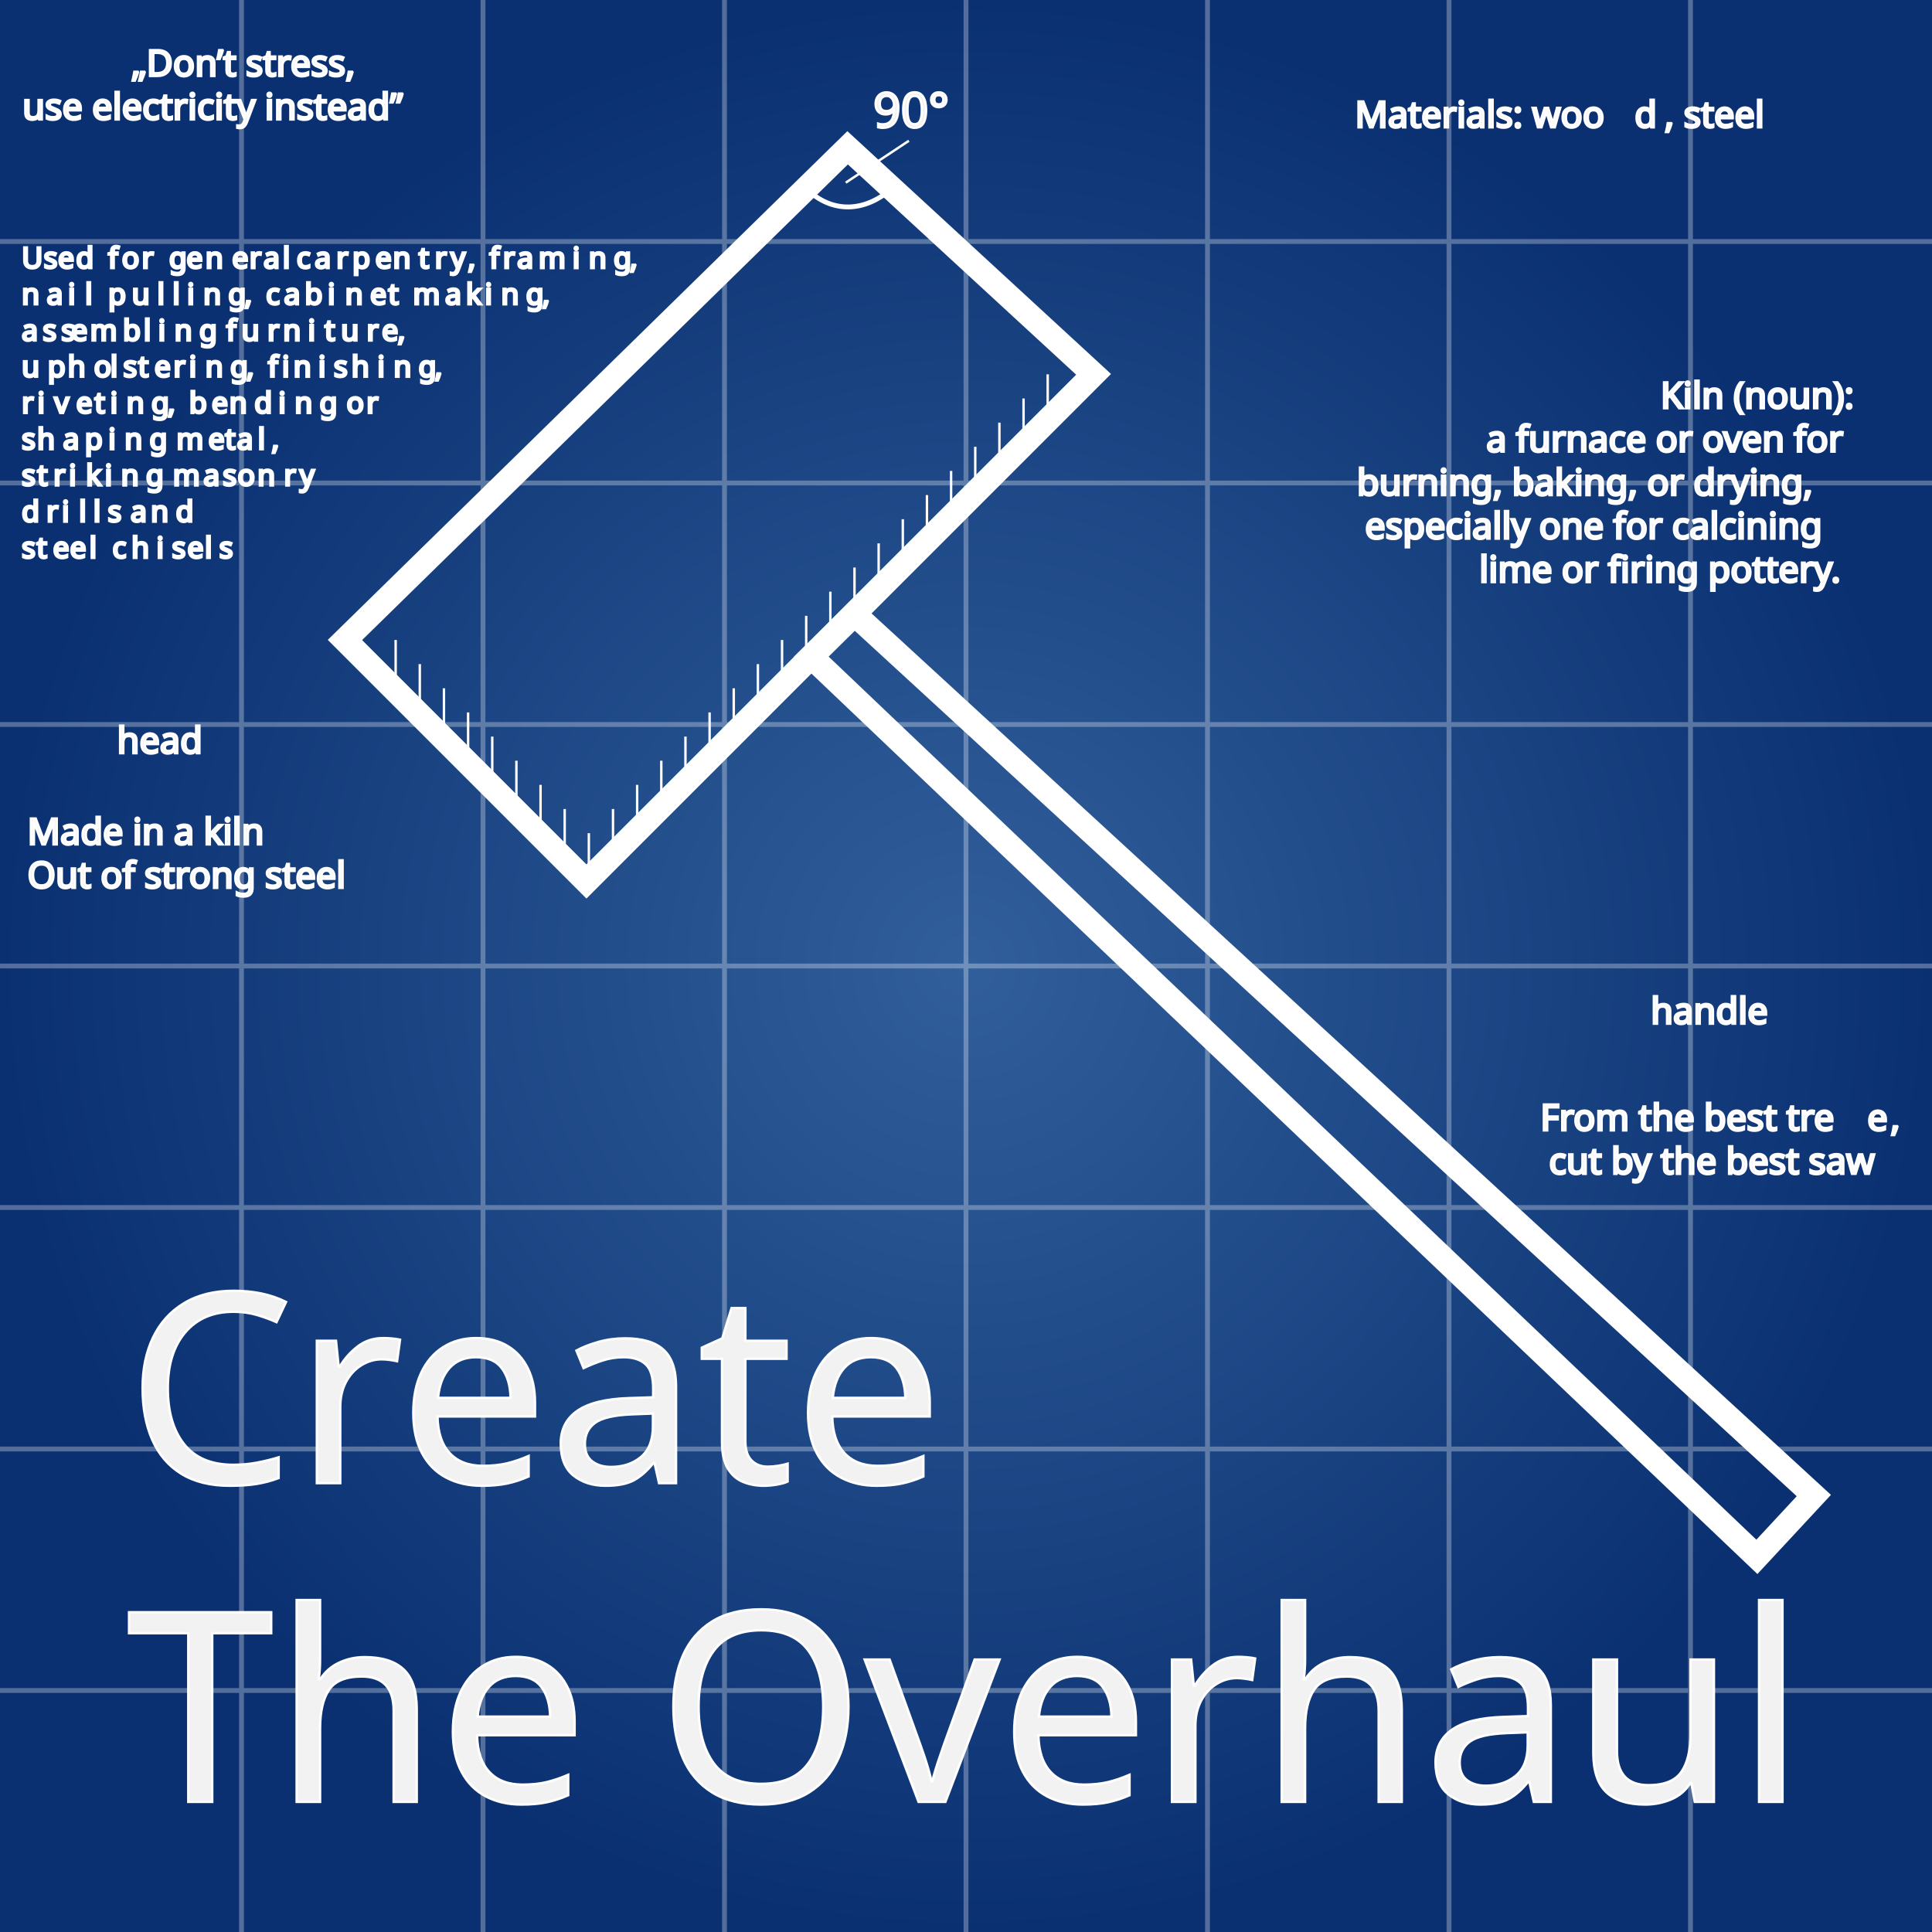
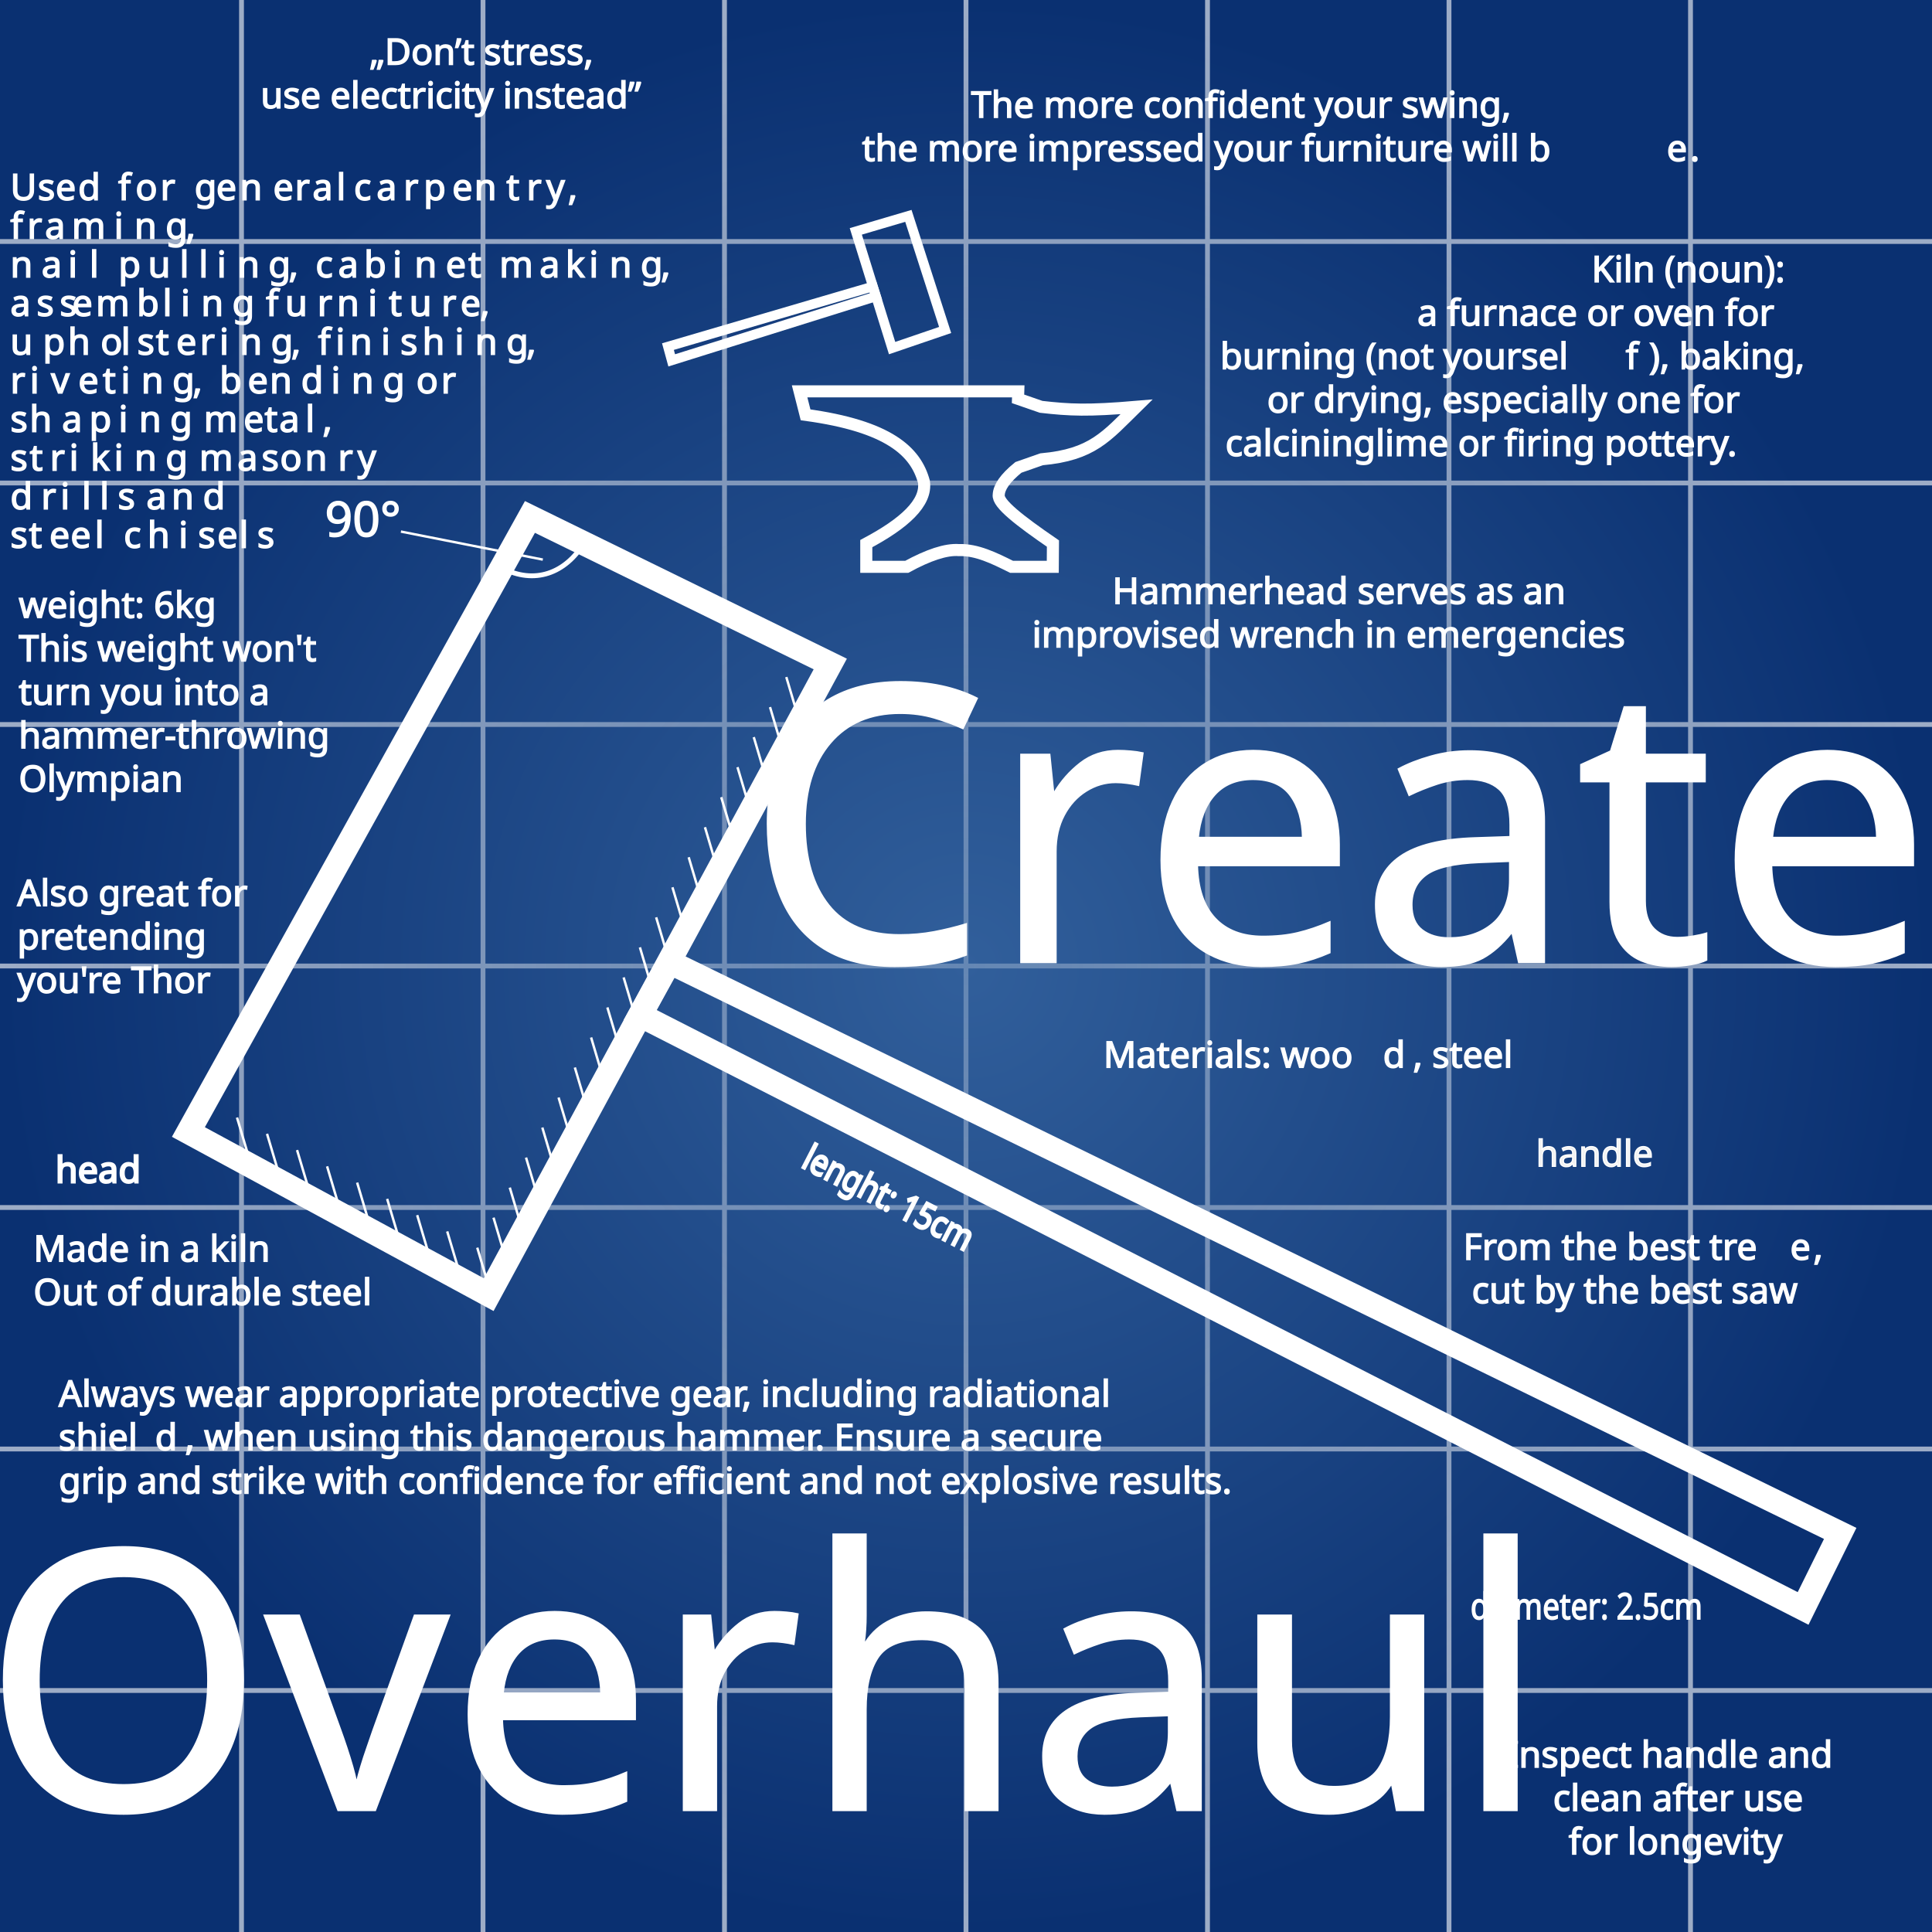
<svg xmlns="http://www.w3.org/2000/svg" id="Réteg_1" data-name="Réteg 1" viewBox="0 0 800 800">
  <defs>
-     <style>.cls-1{fill:url(#Névtelen_színátmenet_5);}.cls-2{opacity:0.3;}.cls-11,.cls-3,.cls-4{fill:none;}.cls-10,.cls-11,.cls-12,.cls-3,.cls-4,.cls-5,.cls-6,.cls-8,.cls-9{stroke:#fff;}.cls-11,.cls-12,.cls-3,.cls-4,.cls-8,.cls-9{stroke-miterlimit:10;}.cls-3{stroke-width:2px;}.cls-4{stroke-width:10px;}.cls-5,.cls-8{font-size:15px;}.cls-10,.cls-12,.cls-5,.cls-6,.cls-8,.cls-9{fill:#f2f2f2;}.cls-10,.cls-12,.cls-5,.cls-8{font-family:SegoeScript, Segoe Script;}.cls-6{font-size:110px;font-family:MVBoli, MV Boli;}.cls-7{letter-spacing:0.12em;}.cls-10{font-size:20px;}.cls-12{font-size:12px;}.cls-13{letter-spacing:-0.01em;}.cls-14{letter-spacing:0.09em;}.cls-15{letter-spacing:0.1em;}.cls-16{letter-spacing:0.08em;}.cls-17{letter-spacing:0.1em;}.cls-18{letter-spacing:0.08em;}.cls-19{letter-spacing:0.13em;}.cls-20{letter-spacing:0.16em;}.cls-21{letter-spacing:0.08em;}.cls-22{letter-spacing:-0.03em;}.cls-23{letter-spacing:0.09em;}.cls-24{letter-spacing:0.04em;}.cls-25{letter-spacing:0.1em;}.cls-26{letter-spacing:0.13em;}.cls-27{letter-spacing:0.03em;}.cls-28{letter-spacing:0.14em;}.cls-29{letter-spacing:0.09em;}.cls-30{letter-spacing:0.13em;}.cls-31{letter-spacing:0.13em;}.cls-32{letter-spacing:0.02em;}.cls-33{letter-spacing:-0.01em;}.cls-34{letter-spacing:0.08em;}.cls-35{letter-spacing:-0.02em;}.cls-36{letter-spacing:0.13em;}.cls-37{letter-spacing:0.14em;}.cls-38{letter-spacing:0.1em;}.cls-39{letter-spacing:0.1em;}.cls-40{letter-spacing:0.03em;}.cls-41{letter-spacing:0.1em;}.cls-42{letter-spacing:0.12em;}.cls-43{letter-spacing:0.12em;}.cls-44{letter-spacing:0.14em;}.cls-45{letter-spacing:0.15em;}.cls-46{letter-spacing:0.13em;}.cls-47{letter-spacing:0.12em;}.cls-48{letter-spacing:0.03em;}.cls-49{letter-spacing:0.1em;}.cls-50{letter-spacing:0.15em;}.cls-51{letter-spacing:0.11em;}.cls-52{letter-spacing:0.14em;}.cls-53{letter-spacing:0.1em;}.cls-54{letter-spacing:0.1em;}.cls-55{letter-spacing:0.09em;}.cls-56{letter-spacing:0.15em;}.cls-57{letter-spacing:0.05em;}.cls-58{letter-spacing:0.1em;}.cls-59{letter-spacing:0.07em;}.cls-60{letter-spacing:0.16em;}.cls-61{letter-spacing:0.13em;}.cls-62{letter-spacing:0.14em;}.cls-63{letter-spacing:0.15em;}.cls-64{letter-spacing:0.14em;}.cls-65{letter-spacing:0.15em;}.cls-66{letter-spacing:0.01em;}.cls-67{letter-spacing:0.09em;}.cls-68{letter-spacing:0.11em;}.cls-69{letter-spacing:0.15em;}.cls-70{letter-spacing:0.05em;}.cls-71{letter-spacing:0.03em;}.cls-72{letter-spacing:0.16em;}.cls-73{letter-spacing:0.06em;}.cls-74{letter-spacing:0.11em;}.cls-75{letter-spacing:0.03em;}.cls-76{letter-spacing:0em;}.cls-77{letter-spacing:0.1em;}.cls-78{letter-spacing:0.14em;}.cls-79{letter-spacing:0.13em;}.cls-80{letter-spacing:0.14em;}.cls-81{letter-spacing:0.07em;}.cls-82{letter-spacing:0.15em;}.cls-83{letter-spacing:0.11em;}.cls-84{letter-spacing:0.12em;}.cls-85{letter-spacing:0.09em;}.cls-86{letter-spacing:0.11em;}.cls-87{letter-spacing:0.11em;}.cls-88{letter-spacing:0.1em;}.cls-89{letter-spacing:0.14em;}.cls-90{letter-spacing:0.11em;}.cls-91{letter-spacing:0.12em;}.cls-92{letter-spacing:0.07em;}.cls-93{letter-spacing:0.14em;}.cls-94{letter-spacing:0.08em;}.cls-95{letter-spacing:0.05em;}.cls-96{letter-spacing:0.03em;}.cls-97{letter-spacing:0.15em;}.cls-98{letter-spacing:0.08em;}.cls-99{letter-spacing:0.12em;}.cls-100{letter-spacing:0.01em;}.cls-101{letter-spacing:0.12em;}.cls-102{letter-spacing:0.04em;}.cls-103{letter-spacing:0.01em;}.cls-104{letter-spacing:0.09em;}.cls-105{letter-spacing:0.1em;}.cls-106{letter-spacing:0.15em;}.cls-107{letter-spacing:0.14em;}.cls-108{letter-spacing:0.01em;}.cls-109{letter-spacing:0.12em;}.cls-110{letter-spacing:0.1em;}.cls-111{letter-spacing:0.05em;}.cls-112{letter-spacing:0.08em;}.cls-113{letter-spacing:0.11em;}.cls-114{letter-spacing:0.14em;}.cls-115{letter-spacing:0.12em;}.cls-116{letter-spacing:0.15em;}.cls-117{letter-spacing:0.15em;}.cls-118{letter-spacing:0.08em;}.cls-119{letter-spacing:0.07em;}.cls-120{letter-spacing:0.13em;}.cls-121{letter-spacing:0.09em;}</style>
+     <style>.cls-1{fill:url(#Névtelen_színátmenet_5);}.cls-2{fill:url(#Névtelen_színátmenet_9);}.cls-125,.cls-3,.cls-4,.cls-7,.cls-9{font-size:15px;}.cls-125,.cls-14,.cls-3,.cls-4,.cls-5,.cls-6,.cls-9{fill:#fff;}.cls-11,.cls-12,.cls-125,.cls-126,.cls-127,.cls-128,.cls-13,.cls-14,.cls-3,.cls-4,.cls-5,.cls-6,.cls-7,.cls-9{stroke:#fff;}.cls-3{stroke-width:0.75px;}.cls-125,.cls-14,.cls-3,.cls-4,.cls-7,.cls-9{font-family:SegoeScript, Segoe Script;}.cls-14,.cls-4,.cls-7,.cls-9{stroke-width:0.5px;}.cls-5{font-size:150px;}.cls-5,.cls-6{font-family:MVBoli, MV Boli;}.cls-6{font-size:160px;}.cls-12,.cls-126,.cls-7{fill:#f2f2f2;}.cls-8{letter-spacing:0.12em;}.cls-11,.cls-12,.cls-127,.cls-128,.cls-13,.cls-9{stroke-miterlimit:10;}.cls-10{letter-spacing:0.26em;}.cls-11,.cls-127,.cls-128,.cls-13{fill:none;}.cls-11{stroke-width:10px;}.cls-13{stroke-width:2px;}.cls-14{font-size:20px;}.cls-15{letter-spacing:-0.02em;}.cls-16{letter-spacing:0.09em;}.cls-17{letter-spacing:0.1em;}.cls-18{letter-spacing:0.08em;}.cls-19{letter-spacing:0.1em;}.cls-20{letter-spacing:0.08em;}.cls-21{letter-spacing:0.13em;}.cls-22{letter-spacing:0.16em;}.cls-23{letter-spacing:0.08em;}.cls-24{letter-spacing:-0.03em;}.cls-25{letter-spacing:0.09em;}.cls-26{letter-spacing:0.04em;}.cls-27{letter-spacing:0.1em;}.cls-28{letter-spacing:0.13em;}.cls-29{letter-spacing:0.03em;}.cls-30{letter-spacing:0.14em;}.cls-31{letter-spacing:0.09em;}.cls-32{letter-spacing:0.13em;}.cls-33{letter-spacing:0.13em;}.cls-34{letter-spacing:0.02em;}.cls-35{letter-spacing:-0.01em;}.cls-36{letter-spacing:0.08em;}.cls-37{letter-spacing:-0.02em;}.cls-38{letter-spacing:0.13em;}.cls-39{letter-spacing:0.14em;}.cls-40{letter-spacing:0.1em;}.cls-41{letter-spacing:0.1em;}.cls-42{letter-spacing:0.03em;}.cls-43{letter-spacing:0.1em;}.cls-44{letter-spacing:0.12em;}.cls-45{letter-spacing:0.12em;}.cls-46{letter-spacing:0.14em;}.cls-47{letter-spacing:0.15em;}.cls-48{letter-spacing:0.13em;}.cls-49{letter-spacing:0.12em;}.cls-50{letter-spacing:0.1em;}.cls-51{letter-spacing:0.1em;}.cls-52{letter-spacing:0.1em;}.cls-53{letter-spacing:0.15em;}.cls-54{letter-spacing:0.11em;}.cls-55{letter-spacing:0.14em;}.cls-56{letter-spacing:0.1em;}.cls-57{letter-spacing:0.1em;}.cls-58{letter-spacing:0.09em;}.cls-59{letter-spacing:0.15em;}.cls-60{letter-spacing:0.04em;}.cls-61{letter-spacing:0.07em;}.cls-62{letter-spacing:0.16em;}.cls-63{letter-spacing:0.13em;}.cls-64{letter-spacing:0.14em;}.cls-65{letter-spacing:0.15em;}.cls-66{letter-spacing:0.12em;}.cls-67{letter-spacing:0.14em;}.cls-68{letter-spacing:0.15em;}.cls-69{letter-spacing:0.01em;}.cls-70{letter-spacing:0.09em;}.cls-71{letter-spacing:0.11em;}.cls-72{letter-spacing:0.14em;}.cls-73{letter-spacing:0.15em;}.cls-74{letter-spacing:0.05em;}.cls-75{letter-spacing:0.03em;}.cls-76{letter-spacing:0.16em;}.cls-77{letter-spacing:0.06em;}.cls-78{letter-spacing:0.11em;}.cls-79{letter-spacing:0.03em;}.cls-80{letter-spacing:0em;}.cls-81{letter-spacing:0.1em;}.cls-82{letter-spacing:0.14em;}.cls-83{letter-spacing:0.14em;}.cls-84{letter-spacing:0.09em;}.cls-85{letter-spacing:0.07em;}.cls-86{letter-spacing:0.15em;}.cls-87{letter-spacing:0.11em;}.cls-88{letter-spacing:0.12em;}.cls-89{letter-spacing:0.09em;}.cls-90{letter-spacing:0.11em;}.cls-91{letter-spacing:0.14em;}.cls-92{letter-spacing:0.11em;}.cls-93{letter-spacing:0.12em;}.cls-94{letter-spacing:0.07em;}.cls-95{letter-spacing:0.1em;}.cls-96{letter-spacing:0.14em;}.cls-97{letter-spacing:0.08em;}.cls-98{letter-spacing:0.05em;}.cls-99{letter-spacing:0.03em;}.cls-100{letter-spacing:0.15em;}.cls-101{letter-spacing:0.12em;}.cls-102{letter-spacing:0.01em;}.cls-103{letter-spacing:0.12em;}.cls-104{letter-spacing:0.04em;}.cls-105{letter-spacing:0.01em;}.cls-106{letter-spacing:0.09em;}.cls-107{letter-spacing:0.15em;}.cls-108{letter-spacing:0.02em;}.cls-109{letter-spacing:0.14em;}.cls-110{letter-spacing:0.12em;}.cls-111{letter-spacing:0.1em;}.cls-112{letter-spacing:0.05em;}.cls-113{letter-spacing:0.08em;}.cls-114{letter-spacing:0.11em;}.cls-115{letter-spacing:0.1em;}.cls-116{letter-spacing:0.14em;}.cls-117{letter-spacing:0.12em;}.cls-118{letter-spacing:0.15em;}.cls-119{letter-spacing:0.15em;}.cls-120{letter-spacing:0.08em;}.cls-121{letter-spacing:0.07em;}.cls-122{letter-spacing:0.13em;}.cls-123{letter-spacing:0.09em;}.cls-124{letter-spacing:0.05em;}.cls-127{stroke-width:5px;}.cls-128{stroke-width:4px;}</style>
    <radialGradient id="Névtelen_színátmenet_5" cx="400" cy="400" r="400" gradientUnits="userSpaceOnUse">
      <stop offset="0" stop-color="#315f9b" />
      <stop offset="1" stop-color="#0a3071" />
    </radialGradient>
+     <radialGradient id="Névtelen_színátmenet_9" cx="400" cy="400" r="400" gradientUnits="userSpaceOnUse">
+       <stop offset="0" stop-color="#fff" stop-opacity="0.25" />
+       <stop offset="1" stop-color="#fff" stop-opacity="0.6" />
+     </radialGradient>
  </defs>
  <rect class="cls-1" width="800" height="800" />
-   <g class="cls-2">
-     <line class="cls-3" y1="100" x2="800" y2="100" />
-     <line class="cls-3" y1="200" x2="800" y2="200" />
-     <line class="cls-3" y1="300" x2="800" y2="300" />
-     <line class="cls-3" y1="400" x2="800" y2="400" />
-     <line class="cls-3" y1="500" x2="800" y2="500" />
-     <line class="cls-3" y1="600" x2="800" y2="600" />
-     <line class="cls-3" y1="700" x2="800" y2="700" />
-     <line class="cls-3" x1="100" y1="800" x2="100" />
-     <line class="cls-3" x1="200" y1="800" x2="200" />
-     <line class="cls-3" x1="300" y1="800" x2="300" />
-     <line class="cls-3" x1="400" y1="800" x2="400" />
-     <line class="cls-3" x1="500" y1="800" x2="500" />
-     <line class="cls-3" x1="600" y1="800" x2="600" />
-     <line class="cls-3" x1="700" y1="800" x2="700" />
-   </g>
-   <polygon class="cls-4" points="751.07 619.27 353.83 254.31 335.9 271.92 727.49 644.66 751.07 619.27" />
-   <polygon class="cls-4" points="342.83 265 242.83 365 142.83 265 350.98 61.2 452.83 155 342.83 265" />
-   <text class="cls-5" transform="translate(48.46 311.88)">head</text>
-   <text class="cls-6" transform="translate(52.34 614.13)">Create<tspan x="0" y="132">The Overhaul</tspan>
-   </text>
-   <text class="cls-5" transform="translate(683.55 423.89)">handle</text>
-   <text class="cls-5" transform="translate(561.08 52.72)">Materials: woo<tspan class="cls-7" x="115.76" y="0">d</tspan>
+   <path class="cls-2" d="M800,101V99H701V0h-2V99H601V0h-2V99H501V0h-2V99H401V0h-2V99H301V0h-2V99H201V0h-2V99H101V0H99V99H0v2H99v98H0v2H99v98H0v2H99v98H0v2H99v98H0v2H99v98H0v2H99v98H0v2H99v99h2V701h98v99h2V701h98v99h2V701h98v99h2V701h98v99h2V701h98v99h2V701h98v99h2V701h99v-2H701V601h99v-2H701V501h99v-2H701V401h99v-2H701V301h99v-2H701V201h99v-2H701V101Zm-201,0v98H501V101ZM399,401v98H301V401Zm-98-2V301h98v98Zm100,2h98v98H401Zm0-2V301h98v98Zm0-100V201h98v98Zm-2,0H301V201h98Zm-100,0H201V201h98Zm0,2v98H201V301Zm0,100v98H201V401Zm0,100v98H201V501Zm2,0h98v98H301Zm100,0h98v98H401Zm100,0h98v98H501Zm0-2V401h98v98Zm0-100V301h98v98Zm0-100V201h98v98Zm-2-198v98H401V101Zm-100,0v98H301V101Zm-100,0v98H201V101Zm-198,0h98v98H101Zm0,100h98v98H101Zm0,100h98v98H101Zm0,100h98v98H101Zm0,100h98v98H101Zm0,198V601h98v98Zm100,0V601h98v98Zm100,0V601h98v98Zm100,0V601h98v98Zm100,0V601h98v98Zm198,0H601V601h98Zm0-100H601V501h98Zm0-100H601V401h98Zm0-100H601V301h98Zm0-100H601V201h98Zm0-100H601V101h98Z" />
+   <text class="cls-3" transform="translate(22.93 489.69)">head</text>
+   <text class="cls-4" transform="translate(7.75 255.78)">weight: 6kg<tspan x="0" y="18">This weight won't </tspan>
+     <tspan x="0" y="36">turn you into a </tspan>
+     <tspan x="0" y="54">hammer-throwing </tspan>
+     <tspan x="0" y="72">Olympian</tspan>
+   </text>
+   <text class="cls-5" transform="translate(-7.47 749.46)">Overhaul</text>
+   <text class="cls-6" transform="translate(308.23 398.35)">Create</text>
+   <text class="cls-7" transform="translate(636.03 482.96)">handle</text>
+   <text class="cls-4" transform="translate(456.91 442.02)">Materials: woo<tspan class="cls-8" x="115.76" y="0">d</tspan>
    <tspan x="128.17" y="0">, steel </tspan>
  </text>
-   <text class="cls-5" transform="translate(11.34 349.64)">Made in a kiln<tspan x="0" y="18">Out of strong steel</tspan>
-   </text>
-   <text class="cls-8" transform="translate(687.6 169.03)">Kiln (noun):<tspan x="-72.16" y="18">a furnace or oven for</tspan>
-     <tspan x="-125.74" y="36">burning, baking, or drying,</tspan>
-     <tspan x="-122.4" y="54">especially one for calcining</tspan>
-     <tspan x="-75.07" y="72">lime or firing pottery.</tspan>
-   </text>
-   <text class="cls-5" transform="translate(637.84 468.06)">From the best tre<tspan class="cls-7" x="135.36" y="0">e</tspan>
+   <text class="cls-9" transform="translate(24.3 582.4)">Always wear appropriate protective gear, including radiational<tspan x="0" y="18">shiel</tspan>
+     <tspan class="cls-8" x="39.9" y="18">d</tspan>
+     <tspan x="52.31" y="18">, when using this dangerous hammer. Ensure a secure</tspan>
+     <tspan x="0" y="36">grip and strike with confidence for efficient and not explosive results.</tspan>
+   </text>
+   <text />
+   <text class="cls-4" transform="translate(13.85 522.33)">Made in a kiln<tspan x="0" y="18">Out of durable steel</tspan>
+   </text>
+   <text class="cls-9" transform="translate(659.03 116.77)">Kiln (noun):<tspan x="-72.16" y="18">a furnace or oven for</tspan>
+     <tspan x="-153.77" y="36">burning (not yoursel</tspan>
+     <tspan class="cls-10" x="14.13" y="36">f</tspan>
+     <tspan x="23.83" y="36">), baking,</tspan>
+     <tspan x="-134.36" y="54">or drying, especially one for </tspan>
+     <tspan x="-151.63" y="72">calcininglime or firing pottery.</tspan>
+   </text>
+   <text class="cls-9" transform="translate(605.9 521.58)">From the best tre<tspan class="cls-8" x="135.36" y="0">e</tspan>
    <tspan x="144.97" y="0">, </tspan>
    <tspan x="3.56" y="18">cut by the best saw</tspan>
  </text>
-   <text />
-   <line class="cls-9" x1="243.83" y1="365" x2="243.83" y2="345" />
-   <line class="cls-9" x1="233.83" y1="355" x2="233.83" y2="335" />
-   <line class="cls-9" x1="223.83" y1="345" x2="223.83" y2="325" />
-   <line class="cls-9" x1="213.83" y1="335" x2="213.83" y2="315" />
-   <line class="cls-9" x1="203.83" y1="325" x2="203.83" y2="305" />
-   <line class="cls-9" x1="193.83" y1="315" x2="193.83" y2="295" />
-   <line class="cls-9" x1="183.83" y1="305" x2="183.83" y2="285" />
-   <line class="cls-9" x1="173.83" y1="295" x2="173.83" y2="275" />
-   <line class="cls-9" x1="163.83" y1="285" x2="163.83" y2="265" />
-   <line class="cls-9" x1="253.83" y1="355" x2="253.83" y2="335" />
-   <line class="cls-9" x1="263.83" y1="345" x2="263.83" y2="325" />
-   <line class="cls-9" x1="273.83" y1="335" x2="273.83" y2="315" />
-   <line class="cls-9" x1="283.83" y1="325" x2="283.83" y2="305" />
-   <line class="cls-9" x1="293.83" y1="315" x2="293.83" y2="295" />
-   <line class="cls-9" x1="303.83" y1="305" x2="303.83" y2="285" />
-   <line class="cls-9" x1="313.83" y1="295" x2="313.83" y2="275" />
-   <line class="cls-9" x1="323.83" y1="285" x2="323.83" y2="265" />
-   <line class="cls-9" x1="333.83" y1="275" x2="333.83" y2="255" />
-   <line class="cls-9" x1="343.83" y1="265" x2="343.83" y2="245" />
-   <line class="cls-9" x1="353.83" y1="255" x2="353.83" y2="235" />
-   <line class="cls-9" x1="363.83" y1="245" x2="363.83" y2="225" />
-   <line class="cls-9" x1="373.83" y1="235" x2="373.83" y2="215" />
-   <line class="cls-9" x1="383.83" y1="225" x2="383.83" y2="205" />
-   <line class="cls-9" x1="393.83" y1="215" x2="393.83" y2="195" />
-   <line class="cls-9" x1="403.83" y1="205" x2="403.83" y2="185" />
-   <line class="cls-9" x1="413.83" y1="195" x2="413.83" y2="175" />
-   <line class="cls-9" x1="423.83" y1="185" x2="423.83" y2="165" />
-   <line class="cls-9" x1="433.83" y1="175" x2="433.83" y2="155" />
-   <path class="cls-3" d="M333.76,78.06c11.1,10.76,24.65,9.57,35.52,0" />
-   <text class="cls-10" transform="translate(361.58 52.72)">90°</text>
-   <line class="cls-11" x1="350.21" y1="75.63" x2="376.35" y2="58.29" />
-   <text class="cls-5" transform="translate(54.43 31.46)">„Don’t stress,<tspan x="-45.12" y="18">use electricity instead” </tspan>
-   </text>
-   <text class="cls-12" transform="translate(8.98 111.01)">
-     <tspan class="cls-13">U</tspan>
-     <tspan class="cls-14" x="9.1" y="0">s</tspan>
-     <tspan class="cls-15" x="15" y="0">e</tspan>
-     <tspan x="22.47" y="0">d </tspan>
-     <tspan class="cls-16" x="35.75" y="0">f</tspan>
-     <tspan class="cls-17" x="41.47" y="0">o</tspan>
-     <tspan x="49.7" y="0">r </tspan>
-     <tspan class="cls-18" x="61.03" y="0">g</tspan>
-     <tspan class="cls-19" x="68.23" y="0">e</tspan>
-     <tspan class="cls-20" x="76.06" y="0">n</tspan>
-     <tspan class="cls-21" x="87.1" y="0">e</tspan>
-     <tspan class="cls-22" x="94.29" y="0">r</tspan>
-     <tspan class="cls-23" x="100.13" y="0">a</tspan>
-     <tspan class="cls-24" x="108.06" y="0">l</tspan>
-     <tspan class="cls-25" x="113.85" y="0">c</tspan>
-     <tspan class="cls-26" x="121.33" y="0">a</tspan>
-     <tspan class="cls-27" x="130.27" y="0">r</tspan>
-     <tspan class="cls-28" x="136.94" y="0">p</tspan>
-     <tspan class="cls-29" x="146.42" y="0">e</tspan>
-     <tspan class="cls-30" x="153.72" y="0">n</tspan>
-     <tspan class="cls-31" x="164.37" y="0">t</tspan>
-     <tspan class="cls-32" x="171.07" y="0">r</tspan>
-     <tspan class="cls-33" x="177.6" y="0">y</tspan>
-     <tspan x="184.77" y="0">, </tspan>
-     <tspan class="cls-34" x="193.67" y="0">f</tspan>
-     <tspan class="cls-35" x="199.27" y="0">r</tspan>
-     <tspan class="cls-36" x="205.15" y="0">a</tspan>
-     <tspan class="cls-37" x="214.03" y="0">m</tspan>
-     <tspan class="cls-38" x="228.06" y="0">i</tspan>
-     <tspan class="cls-39" x="234.79" y="0">n</tspan>
-     <tspan class="cls-40" x="245.1" y="0">g</tspan>
-     <tspan x="251.84" y="0">,</tspan>
-     <tspan class="cls-41" x="0" y="15">n</tspan>
-     <tspan class="cls-42" x="10.35" y="15">a</tspan>
-     <tspan class="cls-43" x="19.15" y="15">i</tspan>
-     <tspan x="26.23" y="15">l </tspan>
-     <tspan class="cls-44" x="35.83" y="15">p</tspan>
-     <tspan class="cls-45" x="45.63" y="15">u</tspan>
-     <tspan class="cls-46" x="56.1" y="15">l</tspan>
-     <tspan class="cls-47" x="62.45" y="15">l</tspan>
-     <tspan class="cls-38" x="68.46" y="15">i</tspan>
-     <tspan class="cls-39" x="75.2" y="15">n</tspan>
-     <tspan class="cls-48" x="85.51" y="15">g</tspan>
-     <tspan x="92.25" y="15">, </tspan>
-     <tspan class="cls-49" x="101.15" y="15">c</tspan>
-     <tspan class="cls-50" x="108.61" y="15">a</tspan>
-     <tspan class="cls-51" x="117.21" y="15">b</tspan>
-     <tspan class="cls-52" x="126.69" y="15">i</tspan>
-     <tspan class="cls-53" x="133.93" y="15">n</tspan>
-     <tspan class="cls-54" x="144.28" y="15">e</tspan>
-     <tspan x="151.78" y="15">t </tspan>
-     <tspan class="cls-55" x="162.02" y="15">m</tspan>
-     <tspan class="cls-56" x="175.33" y="15">a</tspan>
-     <tspan class="cls-57" x="183.96" y="15">k</tspan>
-     <tspan class="cls-58" x="191.77" y="15">i</tspan>
-     <tspan class="cls-39" x="198.51" y="15">n</tspan>
-     <tspan class="cls-48" x="208.81" y="15">g</tspan>
-     <tspan x="215.56" y="15">,</tspan>
-     <tspan class="cls-59" x="0" y="30">a</tspan>
-     <tspan class="cls-60" x="8.7" y="30">ss</tspan>
-     <tspan class="cls-61" x="20.5" y="30">e</tspan>
-     <tspan class="cls-62" x="28.33" y="30">m</tspan>
-     <tspan class="cls-63" x="41.9" y="30">b</tspan>
-     <tspan class="cls-47" x="50.47" y="30">l</tspan>
-     <tspan class="cls-38" x="56.49" y="30">i</tspan>
-     <tspan class="cls-39" x="63.22" y="30">n</tspan>
-     <tspan x="73.53" y="30">g </tspan>
-     <tspan class="cls-64" x="84.7" y="30">f</tspan>
-     <tspan class="cls-65" x="91.04" y="30">u</tspan>
-     <tspan class="cls-66" x="101.73" y="30">r</tspan>
-     <tspan class="cls-67" x="108.21" y="30">n</tspan>
-     <tspan class="cls-68" x="118.51" y="30">i</tspan>
-     <tspan class="cls-37" x="125.42" y="30">t</tspan>
-     <tspan class="cls-69" x="132.21" y="30">u</tspan>
-     <tspan class="cls-70" x="142.84" y="30">r</tspan>
-     <tspan class="cls-71" x="149.13" y="30">e</tspan>
-     <tspan x="155.7" y="30">,</tspan>
-     <tspan class="cls-72" x="0" y="45">u</tspan>
-     <tspan class="cls-73" x="10.78" y="45">p</tspan>
-     <tspan class="cls-74" x="19.06" y="45">h</tspan>
-     <tspan class="cls-75" x="29.91" y="45">o</tspan>
-     <tspan class="cls-76" x="36.69" y="45">l</tspan>
-     <tspan class="cls-77" x="42.04" y="45">s</tspan>
-     <tspan class="cls-78" x="48.21" y="45">t</tspan>
-     <tspan class="cls-79" x="54.96" y="45">e</tspan>
-     <tspan class="cls-66" x="62.81" y="45">r</tspan>
-     <tspan class="cls-38" x="69.29" y="45">i</tspan>
-     <tspan class="cls-39" x="76.03" y="45">n</tspan>
-     <tspan class="cls-48" x="86.34" y="45">g</tspan>
-     <tspan x="93.08" y="45">, </tspan>
-     <tspan class="cls-80" x="101.98" y="45">fi</tspan>
-     <tspan class="cls-67" x="112.52" y="45">n</tspan>
-     <tspan class="cls-81" x="122.81" y="45">i</tspan>
-     <tspan class="cls-82" x="129.23" y="45">s</tspan>
-     <tspan class="cls-83" x="136.53" y="45">h</tspan>
-     <tspan class="cls-38" x="147.26" y="45">i</tspan>
-     <tspan class="cls-39" x="153.99" y="45">n</tspan>
-     <tspan class="cls-48" x="164.3" y="45">g</tspan>
-     <tspan x="171.05" y="45">,</tspan>
-     <tspan class="cls-66" x="0" y="60">r</tspan>
-     <tspan class="cls-84" x="6.48" y="60">i</tspan>
-     <tspan class="cls-85" x="13.5" y="60">v</tspan>
-     <tspan class="cls-86" x="22.54" y="60">e</tspan>
-     <tspan class="cls-87" x="30.17" y="60">t</tspan>
-     <tspan class="cls-58" x="36.65" y="60">i</tspan>
-     <tspan class="cls-88" x="43.38" y="60">n</tspan>
-     <tspan class="cls-40" x="53.69" y="60">g</tspan>
-     <tspan x="60.44" y="60">, </tspan>
-     <tspan class="cls-89" x="69.34" y="60">b</tspan>
-     <tspan class="cls-29" x="78.66" y="60">e</tspan>
-     <tspan class="cls-90" x="85.95" y="60">n</tspan>
-     <tspan class="cls-91" x="96.35" y="60">d</tspan>
-     <tspan class="cls-38" x="106.29" y="60">i</tspan>
-     <tspan class="cls-39" x="113.02" y="60">n</tspan>
-     <tspan x="123.33" y="60">g </tspan>
-     <tspan class="cls-17" x="134.5" y="60">o</tspan>
-     <tspan x="142.73" y="60">r </tspan>
-     <tspan class="cls-92" x="0" y="75">s</tspan>
-     <tspan class="cls-49" x="6.38" y="75">h</tspan>
-     <tspan class="cls-62" x="17.1" y="75">a</tspan>
-     <tspan class="cls-93" x="26.15" y="75">p</tspan>
-     <tspan class="cls-38" x="35.87" y="75">i</tspan>
-     <tspan class="cls-39" x="42.6" y="75">n</tspan>
-     <tspan x="52.91" y="75">g </tspan>
-     <tspan class="cls-94" x="64.08" y="75">m</tspan>
-     <tspan class="cls-95" x="77.27" y="75">e</tspan>
-     <tspan class="cls-96" x="84.22" y="75">t</tspan>
-     <tspan class="cls-97" x="89.09" y="75">a</tspan>
-     <tspan class="cls-98" x="97.75" y="75">l</tspan>
-     <tspan x="103.46" y="75">,</tspan>
-     <tspan class="cls-99" x="0" y="90">s</tspan>
-     <tspan class="cls-31" x="6.42" y="90">t</tspan>
-     <tspan class="cls-100" x="13.12" y="90">r</tspan>
-     <tspan class="cls-101" x="19.52" y="90">i</tspan>
-     <tspan class="cls-57" x="26.59" y="90">k</tspan>
-     <tspan class="cls-58" x="34.4" y="90">i</tspan>
-     <tspan class="cls-88" x="41.13" y="90">n</tspan>
-     <tspan x="51.44" y="90">g </tspan>
-     <tspan class="cls-102" x="62.61" y="90">m</tspan>
-     <tspan class="cls-103" x="75.25" y="90">a</tspan>
-     <tspan class="cls-104" x="83.25" y="90">s</tspan>
-     <tspan class="cls-105" x="89.37" y="90">o</tspan>
-     <tspan class="cls-106" x="97.6" y="90">n</tspan>
-     <tspan class="cls-32" x="108.57" y="90">r</tspan>
-     <tspan x="115.09" y="90">y</tspan>
-     <tspan class="cls-107" x="0" y="105">d</tspan>
-     <tspan class="cls-108" x="10.22" y="105">r</tspan>
-     <tspan class="cls-109" x="16.62" y="105">i</tspan>
-     <tspan class="cls-110" x="23.7" y="105">l</tspan>
-     <tspan class="cls-111" x="29.64" y="105">l</tspan>
-     <tspan x="35.62" y="105">s </tspan>
-     <tspan class="cls-112" x="45.08" y="105">a</tspan>
-     <tspan class="cls-113" x="53.43" y="105">n</tspan>
-     <tspan x="63.81" y="105">d</tspan>
-     <tspan class="cls-77" x="0" y="120">s</tspan>
-     <tspan class="cls-114" x="6.17" y="120">t</tspan>
-     <tspan class="cls-115" x="12.94" y="120">e</tspan>
-     <tspan class="cls-116" x="19.96" y="120">e</tspan>
-     <tspan x="27.99" y="120">l </tspan>
-     <tspan class="cls-117" x="37.58" y="120">c</tspan>
-     <tspan class="cls-118" x="45.43" y="120">h</tspan>
-     <tspan class="cls-119" x="55.77" y="120">i</tspan>
-     <tspan class="cls-120" x="62.19" y="120">s</tspan>
-     <tspan class="cls-121" x="68.58" y="120">e</tspan>
-     <tspan class="cls-111" x="75.8" y="120">l</tspan>
-     <tspan x="81.79" y="120">s</tspan>
-   </text>
+   <text class="cls-9" transform="translate(460.61 250)">Hammerhead serves as an <tspan x="-33.22" y="18">improvised wrench in emergencies</tspan>
+   </text>
+   <text class="cls-9" transform="translate(623.83 731.8)">Inspect handle and<tspan x="19.26" y="18">clean after use</tspan>
+     <tspan x="25.71" y="36">for longevity</tspan>
+   </text>
+   <text class="cls-9" transform="translate(7.14 375.08)">Also great for <tspan x="0" y="18">pretending </tspan>
+     <tspan x="0" y="36">you're Thor</tspan>
+   </text>
+   <polygon class="cls-11" points="761.99 634.96 277.21 398.35 265.05 420.35 746.63 666.02 761.99 634.96" />
+   <polygon class="cls-11" points="269.71 411.74 202.36 536.09 78.01 468.74 219.44 214.06 343.8 274.95 269.71 411.74" />
+   <line class="cls-12" x1="203.32" y1="535.8" x2="197.62" y2="516.63" />
+   <line class="cls-12" x1="190.88" y1="529.07" x2="185.18" y2="509.9" />
+   <line class="cls-12" x1="178.45" y1="522.33" x2="172.75" y2="503.16" />
+   <line class="cls-12" x1="166.01" y1="515.6" x2="160.31" y2="496.43" />
+   <line class="cls-12" x1="153.58" y1="508.86" x2="147.88" y2="489.69" />
+   <line class="cls-12" x1="141.14" y1="502.13" x2="135.44" y2="482.96" />
+   <line class="cls-12" x1="128.71" y1="495.39" x2="123.01" y2="476.22" />
+   <line class="cls-12" x1="116.27" y1="488.66" x2="110.57" y2="469.49" />
+   <line class="cls-12" x1="103.84" y1="481.92" x2="98.14" y2="462.75" />
+   <line class="cls-12" x1="210.05" y1="523.37" x2="204.35" y2="504.2" />
+   <line class="cls-12" x1="216.79" y1="510.93" x2="211.09" y2="491.76" />
+   <line class="cls-12" x1="223.52" y1="498.5" x2="217.82" y2="479.33" />
+   <line class="cls-12" x1="230.26" y1="486.06" x2="224.56" y2="466.89" />
+   <line class="cls-12" x1="236.99" y1="473.63" x2="231.29" y2="454.46" />
+   <line class="cls-12" x1="243.73" y1="461.19" x2="238.03" y2="442.02" />
+   <line class="cls-12" x1="250.46" y1="448.76" x2="244.76" y2="429.59" />
+   <line class="cls-12" x1="257.2" y1="436.32" x2="251.5" y2="417.15" />
+   <line class="cls-12" x1="263.93" y1="423.89" x2="258.23" y2="404.72" />
+   <line class="cls-12" x1="270.67" y1="411.45" x2="264.97" y2="392.28" />
+   <line class="cls-12" x1="277.4" y1="399.02" x2="271.7" y2="379.85" />
+   <line class="cls-12" x1="284.14" y1="386.58" x2="278.44" y2="367.41" />
+   <line class="cls-12" x1="290.87" y1="374.15" x2="285.17" y2="354.97" />
+   <line class="cls-12" x1="297.61" y1="361.71" x2="291.91" y2="342.54" />
+   <line class="cls-12" x1="304.35" y1="349.27" x2="298.65" y2="330.1" />
+   <line class="cls-12" x1="311.08" y1="336.84" x2="305.38" y2="317.67" />
+   <line class="cls-12" x1="317.82" y1="324.4" x2="312.12" y2="305.23" />
+   <line class="cls-12" x1="324.55" y1="311.97" x2="318.85" y2="292.8" />
+   <line class="cls-12" x1="331.29" y1="299.53" x2="325.59" y2="280.36" />
+   <path class="cls-13" d="M207.74,235.13c13.71,7.16,26.35,2.16,34-10.12" />
+   <text class="cls-14" transform="translate(134.56 222.08)">90°</text>
+   <text class="cls-4" transform="translate(153.05 26.74)">„Don’t stress,<tspan x="-45.12" y="18">use electricity instead” </tspan>
+   </text>
+   <text class="cls-4" transform="translate(402.12 48.65)">The more confident your swing,<tspan x="-45.14" y="18">the more impressed your furniture will b</tspan>
+     <tspan class="cls-8" x="288.05" y="18">e</tspan>
+     <tspan x="297.66" y="18">.</tspan>
+   </text>
+   <text class="cls-9" transform="translate(4.27 82.78)">
+     <tspan class="cls-15">U</tspan>
+     <tspan class="cls-16" x="11.36" y="0">s</tspan>
+     <tspan class="cls-17" x="18.74" y="0">e</tspan>
+     <tspan x="28.07" y="0">d </tspan>
+     <tspan class="cls-18" x="44.67" y="0">f</tspan>
+     <tspan class="cls-19" x="51.83" y="0">o</tspan>
+     <tspan x="62.11" y="0">r </tspan>
+     <tspan class="cls-20" x="76.27" y="0">g</tspan>
+     <tspan class="cls-21" x="85.25" y="0">e</tspan>
+     <tspan class="cls-22" x="95.04" y="0">n</tspan>
+     <tspan class="cls-23" x="108.83" y="0">e</tspan>
+     <tspan class="cls-24" x="117.82" y="0">r</tspan>
+     <tspan class="cls-25" x="125.12" y="0">a</tspan>
+     <tspan class="cls-26" x="135.03" y="0">l</tspan>
+     <tspan class="cls-27" x="142.27" y="0">c</tspan>
+     <tspan class="cls-28" x="151.63" y="0">a</tspan>
+     <tspan class="cls-29" x="162.8" y="0">r</tspan>
+     <tspan class="cls-30" x="171.12" y="0">p</tspan>
+     <tspan class="cls-31" x="182.97" y="0">e</tspan>
+     <tspan class="cls-32" x="192.09" y="0">n</tspan>
+     <tspan class="cls-33" x="205.41" y="0">t</tspan>
+     <tspan class="cls-34" x="213.78" y="0">r</tspan>
+     <tspan class="cls-35" x="221.92" y="0">y</tspan>
+     <tspan x="230.88" y="0">, </tspan>
+     <tspan class="cls-36" x="0" y="16">f</tspan>
+     <tspan class="cls-37" x="6.99" y="16">r</tspan>
+     <tspan class="cls-38" x="14.34" y="16">a</tspan>
+     <tspan class="cls-39" x="25.43" y="16">m</tspan>
+     <tspan class="cls-40" x="42.96" y="16">i</tspan>
+     <tspan class="cls-41" x="51.37" y="16">n</tspan>
+     <tspan class="cls-42" x="64.26" y="16">g</tspan>
+     <tspan x="72.68" y="16">,</tspan>
+     <tspan class="cls-43" x="0" y="32">n</tspan>
+     <tspan class="cls-44" x="12.94" y="32">a</tspan>
+     <tspan class="cls-45" x="23.93" y="32">i</tspan>
+     <tspan x="32.78" y="32">l </tspan>
+     <tspan class="cls-46" x="44.78" y="32">p</tspan>
+     <tspan class="cls-47" x="57.02" y="32">u</tspan>
+     <tspan class="cls-48" x="70.11" y="32">l</tspan>
+     <tspan class="cls-49" x="78.04" y="32">l</tspan>
+     <tspan class="cls-50" x="85.55" y="32">i</tspan>
+     <tspan class="cls-51" x="93.97" y="32">n</tspan>
+     <tspan class="cls-42" x="106.86" y="32">g</tspan>
+     <tspan x="115.28" y="32">, </tspan>
+     <tspan class="cls-52" x="126.4" y="32">c</tspan>
+     <tspan class="cls-53" x="135.73" y="32">a</tspan>
+     <tspan class="cls-54" x="146.47" y="32">b</tspan>
+     <tspan class="cls-55" x="158.31" y="32">i</tspan>
+     <tspan class="cls-56" x="167.35" y="32">n</tspan>
+     <tspan class="cls-57" x="180.29" y="32">e</tspan>
+     <tspan x="189.68" y="32">t </tspan>
+     <tspan class="cls-58" x="202.48" y="32">m</tspan>
+     <tspan class="cls-59" x="219.12" y="32">a</tspan>
+     <tspan class="cls-60" x="229.9" y="32">k</tspan>
+     <tspan class="cls-40" x="239.65" y="32">i</tspan>
+     <tspan class="cls-51" x="248.07" y="32">n</tspan>
+     <tspan class="cls-42" x="260.95" y="32">g</tspan>
+     <tspan x="269.37" y="32">,</tspan>
+     <tspan class="cls-61" x="0" y="48">a</tspan>
+     <tspan class="cls-62" x="10.87" y="48">ss</tspan>
+     <tspan class="cls-63" x="25.62" y="48">e</tspan>
+     <tspan class="cls-64" x="35.4" y="48">m</tspan>
+     <tspan class="cls-65" x="52.37" y="48">b</tspan>
+     <tspan class="cls-66" x="63.08" y="48">l</tspan>
+     <tspan class="cls-50" x="70.59" y="48">i</tspan>
+     <tspan class="cls-51" x="79.01" y="48">n</tspan>
+     <tspan x="91.89" y="48">g </tspan>
+     <tspan class="cls-67" x="105.85" y="48">f</tspan>
+     <tspan class="cls-68" x="113.78" y="48">u</tspan>
+     <tspan class="cls-69" x="127.13" y="48">r</tspan>
+     <tspan class="cls-70" x="135.22" y="48">n</tspan>
+     <tspan class="cls-71" x="148.09" y="48">i</tspan>
+     <tspan class="cls-72" x="156.74" y="48">t</tspan>
+     <tspan class="cls-73" x="165.22" y="48">u</tspan>
+     <tspan class="cls-74" x="178.5" y="48">r</tspan>
+     <tspan class="cls-75" x="186.35" y="48">e</tspan>
+     <tspan x="194.54" y="48">,</tspan>
+     <tspan class="cls-76" x="0" y="64">u</tspan>
+     <tspan class="cls-77" x="13.47" y="64">p</tspan>
+     <tspan class="cls-78" x="23.83" y="64">h</tspan>
+     <tspan class="cls-79" x="37.38" y="64">o</tspan>
+     <tspan class="cls-80" x="45.85" y="64">l</tspan>
+     <tspan class="cls-81" x="52.54" y="64">s</tspan>
+     <tspan class="cls-82" x="60.26" y="64">t</tspan>
+     <tspan class="cls-48" x="68.69" y="64">e</tspan>
+     <tspan class="cls-69" x="78.5" y="64">r</tspan>
+     <tspan class="cls-40" x="86.59" y="64">i</tspan>
+     <tspan class="cls-51" x="95" y="64">n</tspan>
+     <tspan class="cls-42" x="107.89" y="64">g</tspan>
+     <tspan x="116.31" y="64">, </tspan>
+     <tspan class="cls-83" x="127.44" y="64">fi</tspan>
+     <tspan class="cls-84" x="140.6" y="64">n</tspan>
+     <tspan class="cls-85" x="153.48" y="64">i</tspan>
+     <tspan class="cls-86" x="161.49" y="64">s</tspan>
+     <tspan class="cls-87" x="170.61" y="64">h</tspan>
+     <tspan class="cls-40" x="184.02" y="64">i</tspan>
+     <tspan class="cls-51" x="192.43" y="64">n</tspan>
+     <tspan class="cls-42" x="205.32" y="64">g</tspan>
+     <tspan x="213.74" y="64">,</tspan>
+     <tspan class="cls-69" x="0" y="80">r</tspan>
+     <tspan class="cls-88" x="8.09" y="80">i</tspan>
+     <tspan class="cls-89" x="16.86" y="80">v</tspan>
+     <tspan class="cls-90" x="28.15" y="80">et</tspan>
+     <tspan class="cls-50" x="45.79" y="80">i</tspan>
+     <tspan class="cls-51" x="54.2" y="80">n</tspan>
+     <tspan class="cls-42" x="67.09" y="80">g</tspan>
+     <tspan x="75.51" y="80">, </tspan>
+     <tspan class="cls-91" x="86.64" y="80">b</tspan>
+     <tspan class="cls-31" x="98.28" y="80">e</tspan>
+     <tspan class="cls-92" x="107.39" y="80">n</tspan>
+     <tspan class="cls-93" x="120.4" y="80">d</tspan>
+     <tspan class="cls-40" x="132.82" y="80">i</tspan>
+     <tspan class="cls-51" x="141.23" y="80">n</tspan>
+     <tspan x="154.12" y="80">g </tspan>
+     <tspan class="cls-19" x="168.08" y="80">o</tspan>
+     <tspan x="178.36" y="80">r </tspan>
+     <tspan class="cls-94" x="0" y="96">s</tspan>
+     <tspan class="cls-95" x="7.97" y="96">h</tspan>
+     <tspan class="cls-64" x="21.37" y="96">a</tspan>
+     <tspan class="cls-96" x="32.68" y="96">p</tspan>
+     <tspan class="cls-50" x="44.83" y="96">i</tspan>
+     <tspan class="cls-51" x="53.25" y="96">n</tspan>
+     <tspan x="66.14" y="96">g </tspan>
+     <tspan class="cls-97" x="80.1" y="96">m</tspan>
+     <tspan class="cls-98" x="96.58" y="96">e</tspan>
+     <tspan class="cls-99" x="105.28" y="96">t</tspan>
+     <tspan class="cls-100" x="111.36" y="96">a</tspan>
+     <tspan class="cls-97" x="122.18" y="96">l</tspan>
+     <tspan x="129.31" y="96">,</tspan>
+     <tspan class="cls-101" x="0" y="112">s</tspan>
+     <tspan class="cls-33" x="8.03" y="112">t</tspan>
+     <tspan class="cls-102" x="16.4" y="112">r</tspan>
+     <tspan class="cls-103" x="24.38" y="112">i</tspan>
+     <tspan class="cls-60" x="33.21" y="112">k</tspan>
+     <tspan class="cls-40" x="42.96" y="112">i</tspan>
+     <tspan class="cls-51" x="51.38" y="112">n</tspan>
+     <tspan x="64.27" y="112">g </tspan>
+     <tspan class="cls-104" x="78.23" y="112">m</tspan>
+     <tspan class="cls-105" x="94.04" y="112">a</tspan>
+     <tspan class="cls-106" x="104.04" y="112">s</tspan>
+     <tspan class="cls-52" x="111.68" y="112">o</tspan>
+     <tspan class="cls-107" x="121.97" y="112">n</tspan>
+     <tspan class="cls-108" x="135.67" y="112">r</tspan>
+     <tspan x="143.81" y="112">y</tspan>
+     <tspan class="cls-109" x="0" y="128">d</tspan>
+     <tspan class="cls-102" x="12.77" y="128">r</tspan>
+     <tspan class="cls-110" x="20.75" y="128">i</tspan>
+     <tspan class="cls-111" x="29.6" y="128">l</tspan>
+     <tspan class="cls-112" x="37.02" y="128">l</tspan>
+     <tspan x="44.5" y="128">s </tspan>
+     <tspan class="cls-113" x="56.32" y="128">a</tspan>
+     <tspan class="cls-114" x="66.75" y="128">n</tspan>
+     <tspan x="79.73" y="128">d</tspan>
+     <tspan class="cls-115" x="0" y="144">s</tspan>
+     <tspan class="cls-116" x="7.72" y="144">t</tspan>
+     <tspan class="cls-117" x="16.18" y="144">e</tspan>
+     <tspan class="cls-118" x="24.94" y="144">e</tspan>
+     <tspan x="34.97" y="144">l </tspan>
+     <tspan class="cls-119" x="46.97" y="144">c</tspan>
+     <tspan class="cls-120" x="56.78" y="144">h</tspan>
+     <tspan class="cls-121" x="69.7" y="144">i</tspan>
+     <tspan class="cls-122" x="77.72" y="144">s</tspan>
+     <tspan class="cls-123" x="85.7" y="144">e</tspan>
+     <tspan class="cls-124" x="94.73" y="144">l</tspan>
+     <tspan x="102.21" y="144">s</tspan>
+   </text>
+   <text class="cls-125" transform="translate(331.29 482.96) rotate(27.22) scale(0.84 1)">lenght: 15cm</text>
+   <text class="cls-9" transform="translate(608.89 670.45) scale(0.84 1)">diameter: 2.5cm</text>
+   <line class="cls-126" x1="166.01" y1="220.11" x2="224.77" y2="231.72" />
+   <path class="cls-127" d="M435.93,234.71H418.87c-7.22-3.6-14.44-7.18-21.8-6.93-5.36-.41-12.66,2.06-21.6,6.93H358.71V225.1c15.67-8.34,25.17-16.85,23.86-25.63-3.37-12.46-14.44-23-49-27.7l-2.47-9.72h90.54l-.1,3.1,9.57,3.31c11.95,1.36,19.32,1.71,39.49,0-12.47,12.25-18.22,19.83-39.3,21.72l-9.61,3.36c-5.57,4.53-8,8.24-8.14,11.37-.56,3.55,8.64,10.68,22.45,20.16Z" />
+   <polygon class="cls-128" points="276.58 143.52 361.43 118.64 362.74 122.72 278.14 149.22 276.58 143.52" />
+   <polygon class="cls-128" points="362.24 121.12 369.4 144.14 391.36 136.64 376.14 89.39 354.37 95.81 362.24 121.12" />
</svg>
